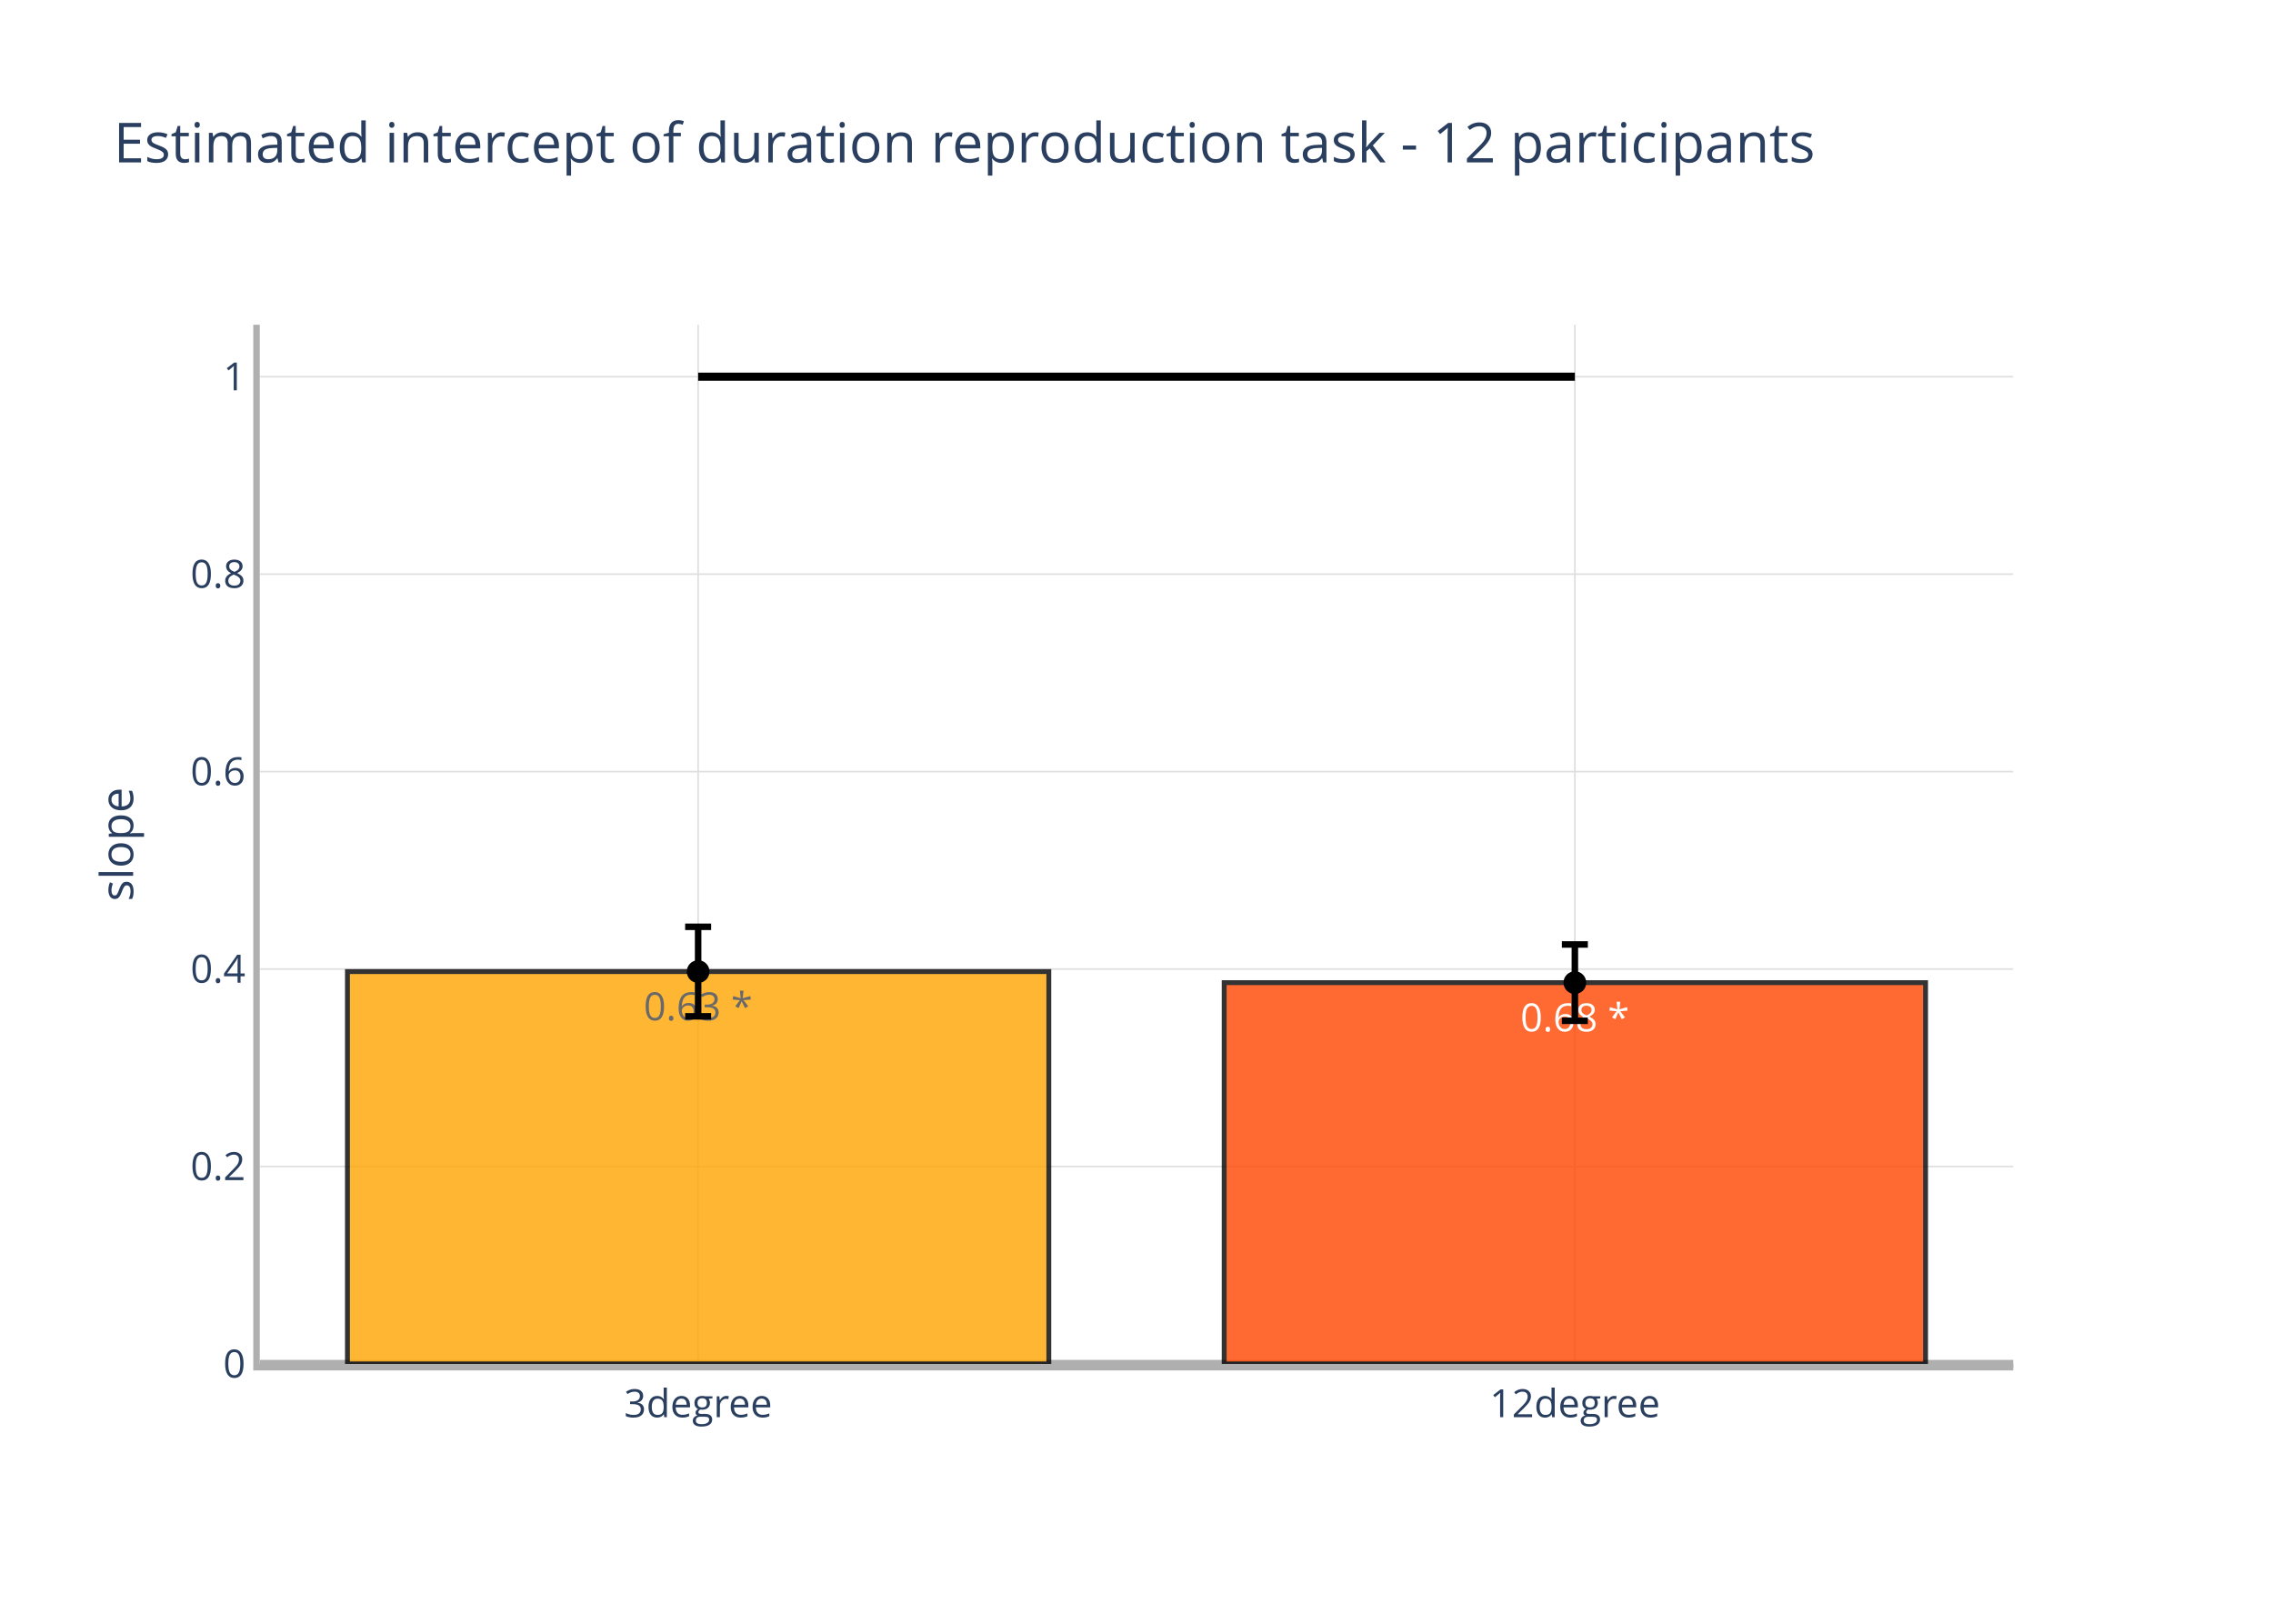
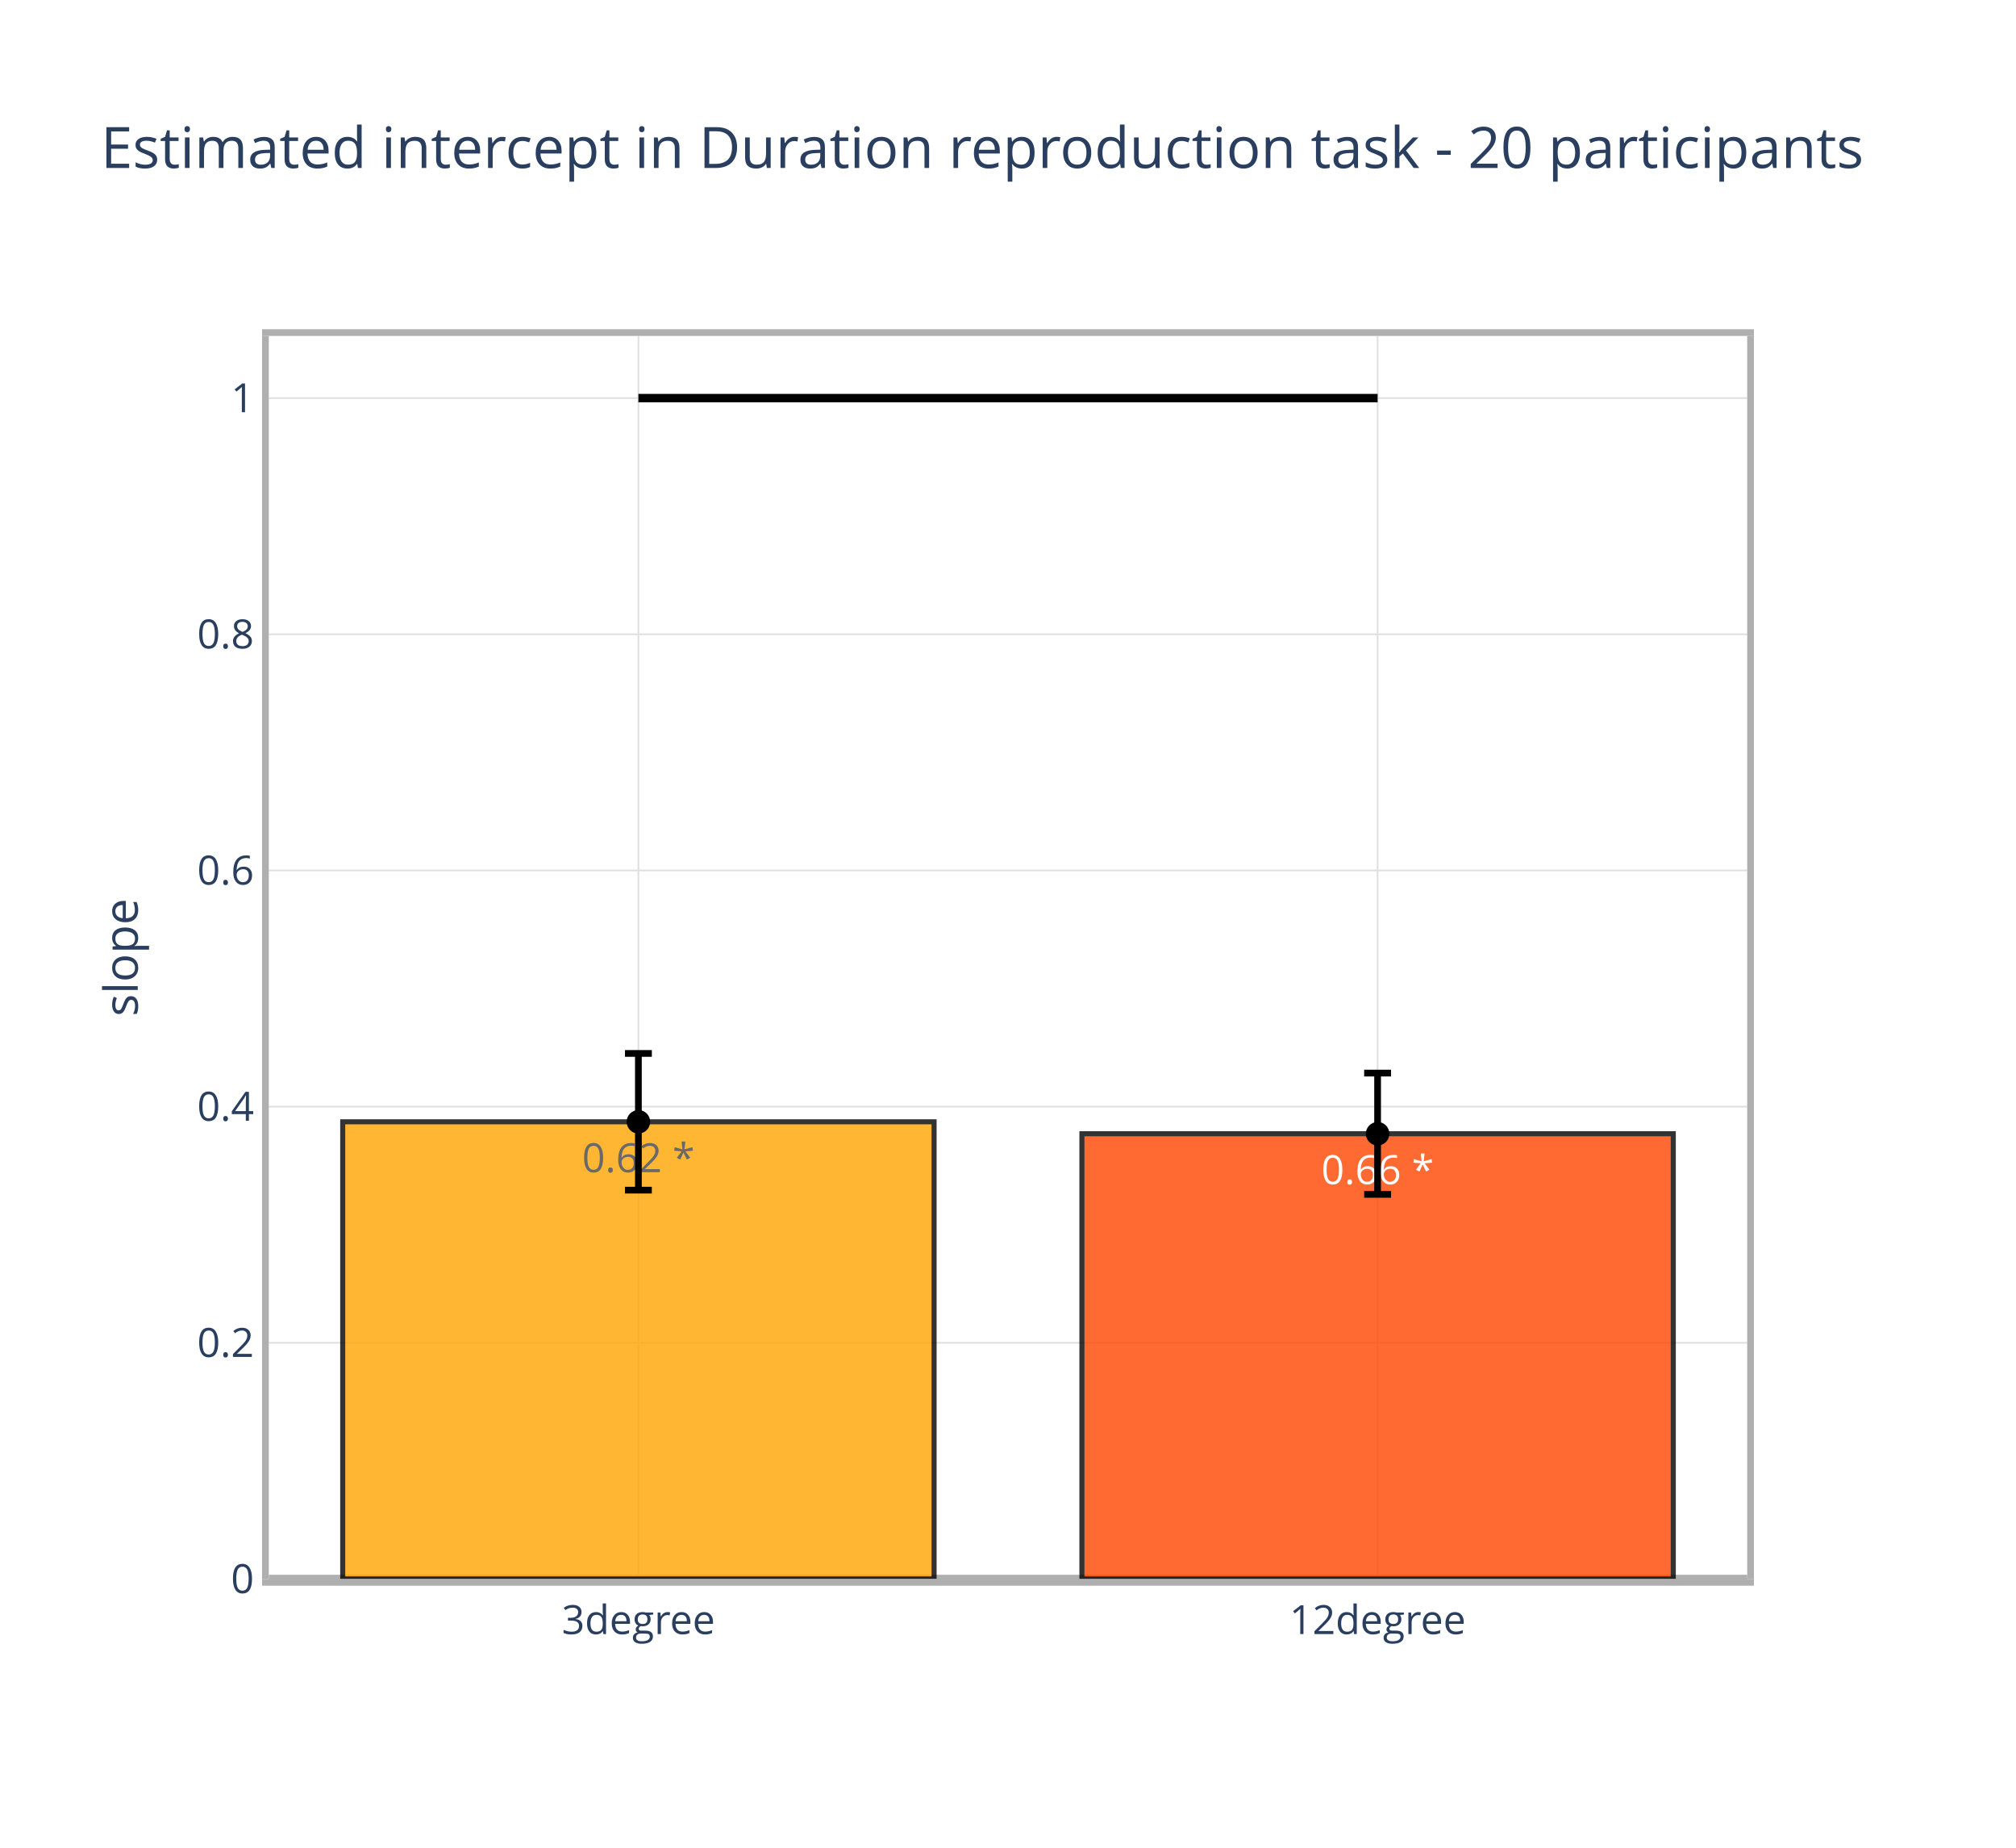
- <svg xmlns="http://www.w3.org/2000/svg" class="main-svg" width="700" height="500" viewBox="0 0 700 500">
-   <rect x="0" y="0" width="700" height="500" style="fill: rgb(255, 255, 255); fill-opacity: 1;" />
-   <defs id="defs-e5a9da">
+ <svg xmlns="http://www.w3.org/2000/svg" class="main-svg" width="600" height="550" viewBox="0 0 600 550">
+   <rect x="0" y="0" width="600" height="550" style="fill: rgb(255, 255, 255); fill-opacity: 1;" />
+   <defs id="defs-986397">
    <g class="clips">
-       <clipPath id="clipe5a9daxyplot" class="plotclip">
-         <rect width="540" height="320" />
+       <clipPath id="clip986397xyplot" class="plotclip">
+         <rect width="440" height="370" />
      </clipPath>
-       <clipPath class="axesclip" id="clipe5a9dax">
-         <rect x="80" y="0" width="540" height="500" />
+       <clipPath class="axesclip" id="clip986397x">
+         <rect x="80" y="0" width="440" height="550" />
      </clipPath>
-       <clipPath class="axesclip" id="clipe5a9day">
-         <rect x="0" y="100" width="700" height="320" />
+       <clipPath class="axesclip" id="clip986397y">
+         <rect x="0" y="100" width="600" height="370" />
      </clipPath>
-       <clipPath class="axesclip" id="clipe5a9daxy">
-         <rect x="80" y="100" width="540" height="320" />
+       <clipPath class="axesclip" id="clip986397xy">
+         <rect x="80" y="100" width="440" height="370" />
      </clipPath>
    </g>
    <g class="gradients" />
  </defs>
  <g class="bglayer">
-     <rect class="bg" x="80" y="100" width="540" height="320" style="fill: rgb(255, 255, 255); fill-opacity: 1; stroke-width: 0;" />
+     <rect class="bg" x="80" y="100" width="440" height="370" style="fill: rgb(255, 255, 255); fill-opacity: 1; stroke-width: 0;" />
  </g>
  <g class="layer-below">
    <g class="imagelayer" />
    <g class="shapelayer" />
  </g>
  <g class="cartesianlayer">
    <g class="subplot xy">
      <g class="layer-subplot">
        <g class="shapelayer" />
        <g class="imagelayer" />
      </g>
      <g class="gridlayer">
        <g class="x">
-           <path class="xgrid crisp" transform="translate(215,0)" d="M0,100v320" style="stroke: rgb(223, 223, 223); stroke-opacity: 1; stroke-width: 0.5px;" />
-           <path class="xgrid crisp" transform="translate(485,0)" d="M0,100v320" style="stroke: rgb(223, 223, 223); stroke-opacity: 1; stroke-width: 0.5px;" />
+           <path class="xgrid crisp" transform="translate(190,0)" d="M0,100v370" style="stroke: rgb(223, 223, 223); stroke-opacity: 1; stroke-width: 0.5px;" />
+           <path class="xgrid crisp" transform="translate(410,0)" d="M0,100v370" style="stroke: rgb(223, 223, 223); stroke-opacity: 1; stroke-width: 0.5px;" />
        </g>
        <g class="y">
-           <path class="ygrid crisp" transform="translate(0,359.2)" d="M80,0h540" style="stroke: rgb(223, 223, 223); stroke-opacity: 1; stroke-width: 0.5px;" />
-           <path class="ygrid crisp" transform="translate(0,298.4)" d="M80,0h540" style="stroke: rgb(223, 223, 223); stroke-opacity: 1; stroke-width: 0.5px;" />
-           <path class="ygrid crisp" transform="translate(0,237.6)" d="M80,0h540" style="stroke: rgb(223, 223, 223); stroke-opacity: 1; stroke-width: 0.5px;" />
-           <path class="ygrid crisp" transform="translate(0,176.8)" d="M80,0h540" style="stroke: rgb(223, 223, 223); stroke-opacity: 1; stroke-width: 0.5px;" />
-           <path class="ygrid crisp" transform="translate(0,116)" d="M80,0h540" style="stroke: rgb(223, 223, 223); stroke-opacity: 1; stroke-width: 0.5px;" />
+           <path class="ygrid crisp" transform="translate(0,399.7)" d="M80,0h440" style="stroke: rgb(223, 223, 223); stroke-opacity: 1; stroke-width: 0.5px;" />
+           <path class="ygrid crisp" transform="translate(0,329.4)" d="M80,0h440" style="stroke: rgb(223, 223, 223); stroke-opacity: 1; stroke-width: 0.5px;" />
+           <path class="ygrid crisp" transform="translate(0,259.1)" d="M80,0h440" style="stroke: rgb(223, 223, 223); stroke-opacity: 1; stroke-width: 0.5px;" />
+           <path class="ygrid crisp" transform="translate(0,188.8)" d="M80,0h440" style="stroke: rgb(223, 223, 223); stroke-opacity: 1; stroke-width: 0.5px;" />
+           <path class="ygrid crisp" transform="translate(0,118.5)" d="M80,0h440" style="stroke: rgb(223, 223, 223); stroke-opacity: 1; stroke-width: 0.5px;" />
        </g>
      </g>
      <g class="zerolinelayer">
-         <path class="yzl zl crisp" transform="translate(0,420)" d="M80,0h540" style="stroke: rgb(175, 175, 175); stroke-opacity: 1; stroke-width: 2.5px;" />
+         <path class="yzl zl crisp" transform="translate(0,470)" d="M80,0h440" style="stroke: rgb(175, 175, 175); stroke-opacity: 1; stroke-width: 2.5px;" />
      </g>
      <path class="xlines-below" />
      <path class="ylines-below" />
      <g class="overlines-below" />
      <g class="xaxislayer-below" />
      <g class="yaxislayer-below" />
      <g class="overaxes-below" />
-       <g class="plot" transform="translate(80, 100)" clip-path="url('#clipe5a9daxyplot')">
+       <g class="plot" transform="translate(80, 100)" clip-path="url('#clip986397xyplot')">
        <g class="barlayer mlayer">
          <g class="trace bars" style="opacity: 0.8;">
            <g class="points">
              <g class="point">
-                 <path d="M27,320V199.18H243V320Z" style="vector-effect: non-scaling-stroke; opacity: 1; stroke-width: 1.5px; fill: rgb(255, 165, 0); fill-opacity: 1; stroke: rgb(0, 0, 0); stroke-opacity: 1;" />
-                 <text class="bartext bartext-inside" transform="translate(135 214.18)" text-anchor="middle" data-notex="1" x="0" y="0" style="font-family: 'Open Sans', verdana, arial, sans-serif; font-size: 12px; fill: rgb(68, 68, 68); fill-opacity: 1; white-space: pre;">0.63 *</text>
+                 <path d="M22,370V233.92H198V370Z" style="vector-effect: non-scaling-stroke; opacity: 1; stroke-width: 1.5px; fill: rgb(255, 165, 0); fill-opacity: 1; stroke: rgb(0, 0, 0); stroke-opacity: 1;" />
+                 <text class="bartext bartext-inside" transform="translate(110 248.92)" text-anchor="middle" data-notex="1" x="0" y="0" style="font-family: 'Open Sans', verdana, arial, sans-serif; font-size: 12px; fill: rgb(68, 68, 68); fill-opacity: 1; white-space: pre;">0.62 *</text>
              </g>
            </g>
          </g>
          <g class="trace bars" style="opacity: 0.8;">
            <g class="points">
              <g class="point">
-                 <path d="M297,320V202.59H513V320Z" style="vector-effect: non-scaling-stroke; opacity: 1; stroke-width: 1.5px; fill: rgb(255, 69, 0); fill-opacity: 1; stroke: rgb(0, 0, 0); stroke-opacity: 1;" />
-                 <text class="bartext bartext-inside" transform="translate(405 217.59)" text-anchor="middle" data-notex="1" x="0" y="0" style="font-family: 'Open Sans', verdana, arial, sans-serif; font-size: 12px; fill: rgb(255, 255, 255); fill-opacity: 1; white-space: pre;">0.68 *</text>
+                 <path d="M242,370V237.47H418V370Z" style="vector-effect: non-scaling-stroke; opacity: 1; stroke-width: 1.5px; fill: rgb(255, 69, 0); fill-opacity: 1; stroke: rgb(0, 0, 0); stroke-opacity: 1;" />
+                 <text class="bartext bartext-inside" transform="translate(330 252.47)" text-anchor="middle" data-notex="1" x="0" y="0" style="font-family: 'Open Sans', verdana, arial, sans-serif; font-size: 12px; fill: rgb(255, 255, 255); fill-opacity: 1; white-space: pre;">0.66 *</text>
              </g>
            </g>
          </g>
        </g>
        <g class="scatterlayer mlayer">
-           <g class="trace scatter trace0852e9" style="stroke-miterlimit: 2; opacity: 1;">
+           <g class="trace scatter trace608bae" style="stroke-miterlimit: 2; opacity: 1;">
            <g class="fills" />
            <g class="errorbars">
              <g class="errorbar">
-                 <path class="yerror" d="M131,185.39h8m-4,0V212.96m-4,0h8" style="vector-effect: non-scaling-stroke; stroke-width: 2px; stroke: rgb(0, 0, 0); stroke-opacity: 1;" />
+                 <path class="yerror" d="M106,213.57h8m-4,0V254.26m-4,0h8" style="vector-effect: non-scaling-stroke; stroke-width: 2px; stroke: rgb(0, 0, 0); stroke-opacity: 1;" />
              </g>
            </g>
            <g class="lines" />
            <g class="points">
-               <path class="point" transform="translate(135,199.18)" d="M2.5,0A2.5,2.5 0 1,1 0,-2.5A2.5,2.5 0 0,1 2.5,0Z" style="opacity: 1; stroke-width: 2px; fill: rgb(0, 0, 0); fill-opacity: 1; stroke: rgb(0, 0, 0); stroke-opacity: 1;" />
+               <path class="point" transform="translate(110,233.92)" d="M2.5,0A2.5,2.5 0 1,1 0,-2.5A2.5,2.5 0 0,1 2.5,0Z" style="opacity: 1; stroke-width: 2px; fill: rgb(0, 0, 0); fill-opacity: 1; stroke: rgb(0, 0, 0); stroke-opacity: 1;" />
            </g>
            <g class="text" />
          </g>
-           <g class="trace scatter traceb0da47" style="stroke-miterlimit: 2; opacity: 1;">
+           <g class="trace scatter traced98867" style="stroke-miterlimit: 2; opacity: 1;">
            <g class="fills" />
            <g class="errorbars">
              <g class="errorbar">
-                 <path class="yerror" d="M401,190.83h8m-4,0V214.34m-4,0h8" style="vector-effect: non-scaling-stroke; stroke-width: 2px; stroke: rgb(0, 0, 0); stroke-opacity: 1;" />
+                 <path class="yerror" d="M326,219.42h8m-4,0V255.52m-4,0h8" style="vector-effect: non-scaling-stroke; stroke-width: 2px; stroke: rgb(0, 0, 0); stroke-opacity: 1;" />
              </g>
            </g>
            <g class="lines" />
            <g class="points">
-               <path class="point" transform="translate(405,202.59)" d="M2.5,0A2.5,2.5 0 1,1 0,-2.5A2.5,2.5 0 0,1 2.5,0Z" style="opacity: 1; stroke-width: 2px; fill: rgb(0, 0, 0); fill-opacity: 1; stroke: rgb(0, 0, 0); stroke-opacity: 1;" />
+               <path class="point" transform="translate(330,237.47)" d="M2.5,0A2.5,2.5 0 1,1 0,-2.5A2.5,2.5 0 0,1 2.5,0Z" style="opacity: 1; stroke-width: 2px; fill: rgb(0, 0, 0); fill-opacity: 1; stroke: rgb(0, 0, 0); stroke-opacity: 1;" />
            </g>
            <g class="text" />
          </g>
-           <g class="trace scatter trace0139a6" style="stroke-miterlimit: 2; opacity: 1;">
+           <g class="trace scatter trace8ed2f6" style="stroke-miterlimit: 2; opacity: 1;">
            <g class="fills" />
            <g class="errorbars" />
            <g class="lines">
-               <path class="js-line" d="M135,16L405,16" style="vector-effect: non-scaling-stroke; fill: none; stroke: rgb(0, 0, 0); stroke-opacity: 1; stroke-width: 2.5px; opacity: 1;" />
+               <path class="js-line" d="M110,18.5L330,18.5" style="vector-effect: non-scaling-stroke; fill: none; stroke: rgb(0, 0, 0); stroke-opacity: 1; stroke-width: 2.5px; opacity: 1;" />
            </g>
            <g class="points" />
            <g class="text" />
          </g>
        </g>
      </g>
      <g class="overplot" />
-       <path class="xlines-above crisp" d="M78,421H620" style="fill: none; stroke-width: 2px; stroke: rgb(175, 175, 175); stroke-opacity: 1;" />
-       <path class="ylines-above crisp" d="M79,100V420" style="fill: none; stroke-width: 2px; stroke: rgb(175, 175, 175); stroke-opacity: 1;" />
+       <path class="xlines-above crisp" d="M78,471H522M78,99H522" style="fill: none; stroke-width: 2px; stroke: rgb(175, 175, 175); stroke-opacity: 1;" />
+       <path class="ylines-above crisp" d="M79,100V470M521,100V470" style="fill: none; stroke-width: 2px; stroke: rgb(175, 175, 175); stroke-opacity: 1;" />
      <g class="overlines-above" />
      <g class="xaxislayer-above">
        <g class="xtick">
-           <text text-anchor="middle" x="0" y="436.4" transform="translate(215,0)" style="font-family: 'Open Sans', verdana, arial, sans-serif; font-size: 12px; fill: rgb(42, 63, 95); fill-opacity: 1; white-space: pre;">3degree</text>
+           <text text-anchor="middle" x="0" y="486.4" transform="translate(190,0)" style="font-family: 'Open Sans', verdana, arial, sans-serif; font-size: 12px; fill: rgb(42, 63, 95); fill-opacity: 1; white-space: pre;">3degree</text>
        </g>
        <g class="xtick">
-           <text text-anchor="middle" x="0" y="436.4" transform="translate(485,0)" style="font-family: 'Open Sans', verdana, arial, sans-serif; font-size: 12px; fill: rgb(42, 63, 95); fill-opacity: 1; white-space: pre;">12degree</text>
+           <text text-anchor="middle" x="0" y="486.4" transform="translate(410,0)" style="font-family: 'Open Sans', verdana, arial, sans-serif; font-size: 12px; fill: rgb(42, 63, 95); fill-opacity: 1; white-space: pre;">12degree</text>
        </g>
      </g>
      <g class="yaxislayer-above">
        <g class="ytick">
-           <text text-anchor="end" x="75.6" y="4.2" transform="translate(0,420)" style="font-family: 'Open Sans', verdana, arial, sans-serif; font-size: 12px; fill: rgb(42, 63, 95); fill-opacity: 1; white-space: pre;">0</text>
+           <text text-anchor="end" x="75.6" y="4.2" transform="translate(0,470)" style="font-family: 'Open Sans', verdana, arial, sans-serif; font-size: 12px; fill: rgb(42, 63, 95); fill-opacity: 1; white-space: pre;">0</text>
        </g>
        <g class="ytick">
-           <text text-anchor="end" x="75.6" y="4.2" transform="translate(0,359.2)" style="font-family: 'Open Sans', verdana, arial, sans-serif; font-size: 12px; fill: rgb(42, 63, 95); fill-opacity: 1; white-space: pre;">0.2</text>
+           <text text-anchor="end" x="75.6" y="4.2" transform="translate(0,399.7)" style="font-family: 'Open Sans', verdana, arial, sans-serif; font-size: 12px; fill: rgb(42, 63, 95); fill-opacity: 1; white-space: pre;">0.2</text>
        </g>
        <g class="ytick">
-           <text text-anchor="end" x="75.6" y="4.2" transform="translate(0,298.4)" style="font-family: 'Open Sans', verdana, arial, sans-serif; font-size: 12px; fill: rgb(42, 63, 95); fill-opacity: 1; white-space: pre;">0.4</text>
+           <text text-anchor="end" x="75.6" y="4.2" transform="translate(0,329.4)" style="font-family: 'Open Sans', verdana, arial, sans-serif; font-size: 12px; fill: rgb(42, 63, 95); fill-opacity: 1; white-space: pre;">0.4</text>
        </g>
        <g class="ytick">
-           <text text-anchor="end" x="75.6" y="4.2" transform="translate(0,237.6)" style="font-family: 'Open Sans', verdana, arial, sans-serif; font-size: 12px; fill: rgb(42, 63, 95); fill-opacity: 1; white-space: pre;">0.6</text>
+           <text text-anchor="end" x="75.6" y="4.2" transform="translate(0,259.1)" style="font-family: 'Open Sans', verdana, arial, sans-serif; font-size: 12px; fill: rgb(42, 63, 95); fill-opacity: 1; white-space: pre;">0.6</text>
        </g>
        <g class="ytick">
-           <text text-anchor="end" x="75.6" y="4.2" transform="translate(0,176.8)" style="font-family: 'Open Sans', verdana, arial, sans-serif; font-size: 12px; fill: rgb(42, 63, 95); fill-opacity: 1; white-space: pre;">0.8</text>
+           <text text-anchor="end" x="75.6" y="4.2" transform="translate(0,188.8)" style="font-family: 'Open Sans', verdana, arial, sans-serif; font-size: 12px; fill: rgb(42, 63, 95); fill-opacity: 1; white-space: pre;">0.8</text>
        </g>
        <g class="ytick">
-           <text text-anchor="end" x="75.6" y="4.2" transform="translate(0,116)" style="font-family: 'Open Sans', verdana, arial, sans-serif; font-size: 12px; fill: rgb(42, 63, 95); fill-opacity: 1; white-space: pre;">1</text>
+           <text text-anchor="end" x="75.6" y="4.2" transform="translate(0,118.5)" style="font-family: 'Open Sans', verdana, arial, sans-serif; font-size: 12px; fill: rgb(42, 63, 95); fill-opacity: 1; white-space: pre;">1</text>
        </g>
      </g>
      <g class="overaxes-above" />
    </g>
  </g>
  <g class="polarlayer" />
  <g class="ternarylayer" />
  <g class="geolayer" />
  <g class="funnelarealayer" />
  <g class="pielayer" />
  <g class="sunburstlayer" />
  <g class="glimages" />
-   <defs id="topdefs-e5a9da">
+   <defs id="topdefs-986397">
    <g class="clips" />
  </defs>
  <g class="layer-above">
    <g class="imagelayer" />
    <g class="shapelayer" />
  </g>
  <g class="infolayer">
    <g class="g-gtitle">
-       <text class="gtitle" x="35" y="50" text-anchor="start" dy="0em" style="font-family: 'Open Sans', verdana, arial, sans-serif; font-size: 17px; fill: rgb(42, 63, 95); opacity: 1; font-weight: normal; white-space: pre;">Estimated intercept of duration reproduction task - 12 participants</text>
+       <text class="gtitle" x="30" y="50" text-anchor="start" dy="0em" style="font-family: 'Open Sans', verdana, arial, sans-serif; font-size: 17px; fill: rgb(42, 63, 95); opacity: 1; font-weight: normal; white-space: pre;">Estimated intercept in Duration reproduction task - 20 participants</text>
    </g>
    <g class="g-xtitle" />
    <g class="g-ytitle">
-       <text class="ytitle" transform="rotate(-90,41,260)" x="41" y="260" text-anchor="middle" style="font-family: 'Open Sans', verdana, arial, sans-serif; font-size: 14px; fill: rgb(42, 63, 95); opacity: 1; font-weight: normal; white-space: pre;">slope</text>
+       <text class="ytitle" transform="rotate(-90,41,285)" x="41" y="285" text-anchor="middle" style="font-family: 'Open Sans', verdana, arial, sans-serif; font-size: 14px; fill: rgb(42, 63, 95); opacity: 1; font-weight: normal; white-space: pre;">slope</text>
    </g>
  </g>
</svg>
